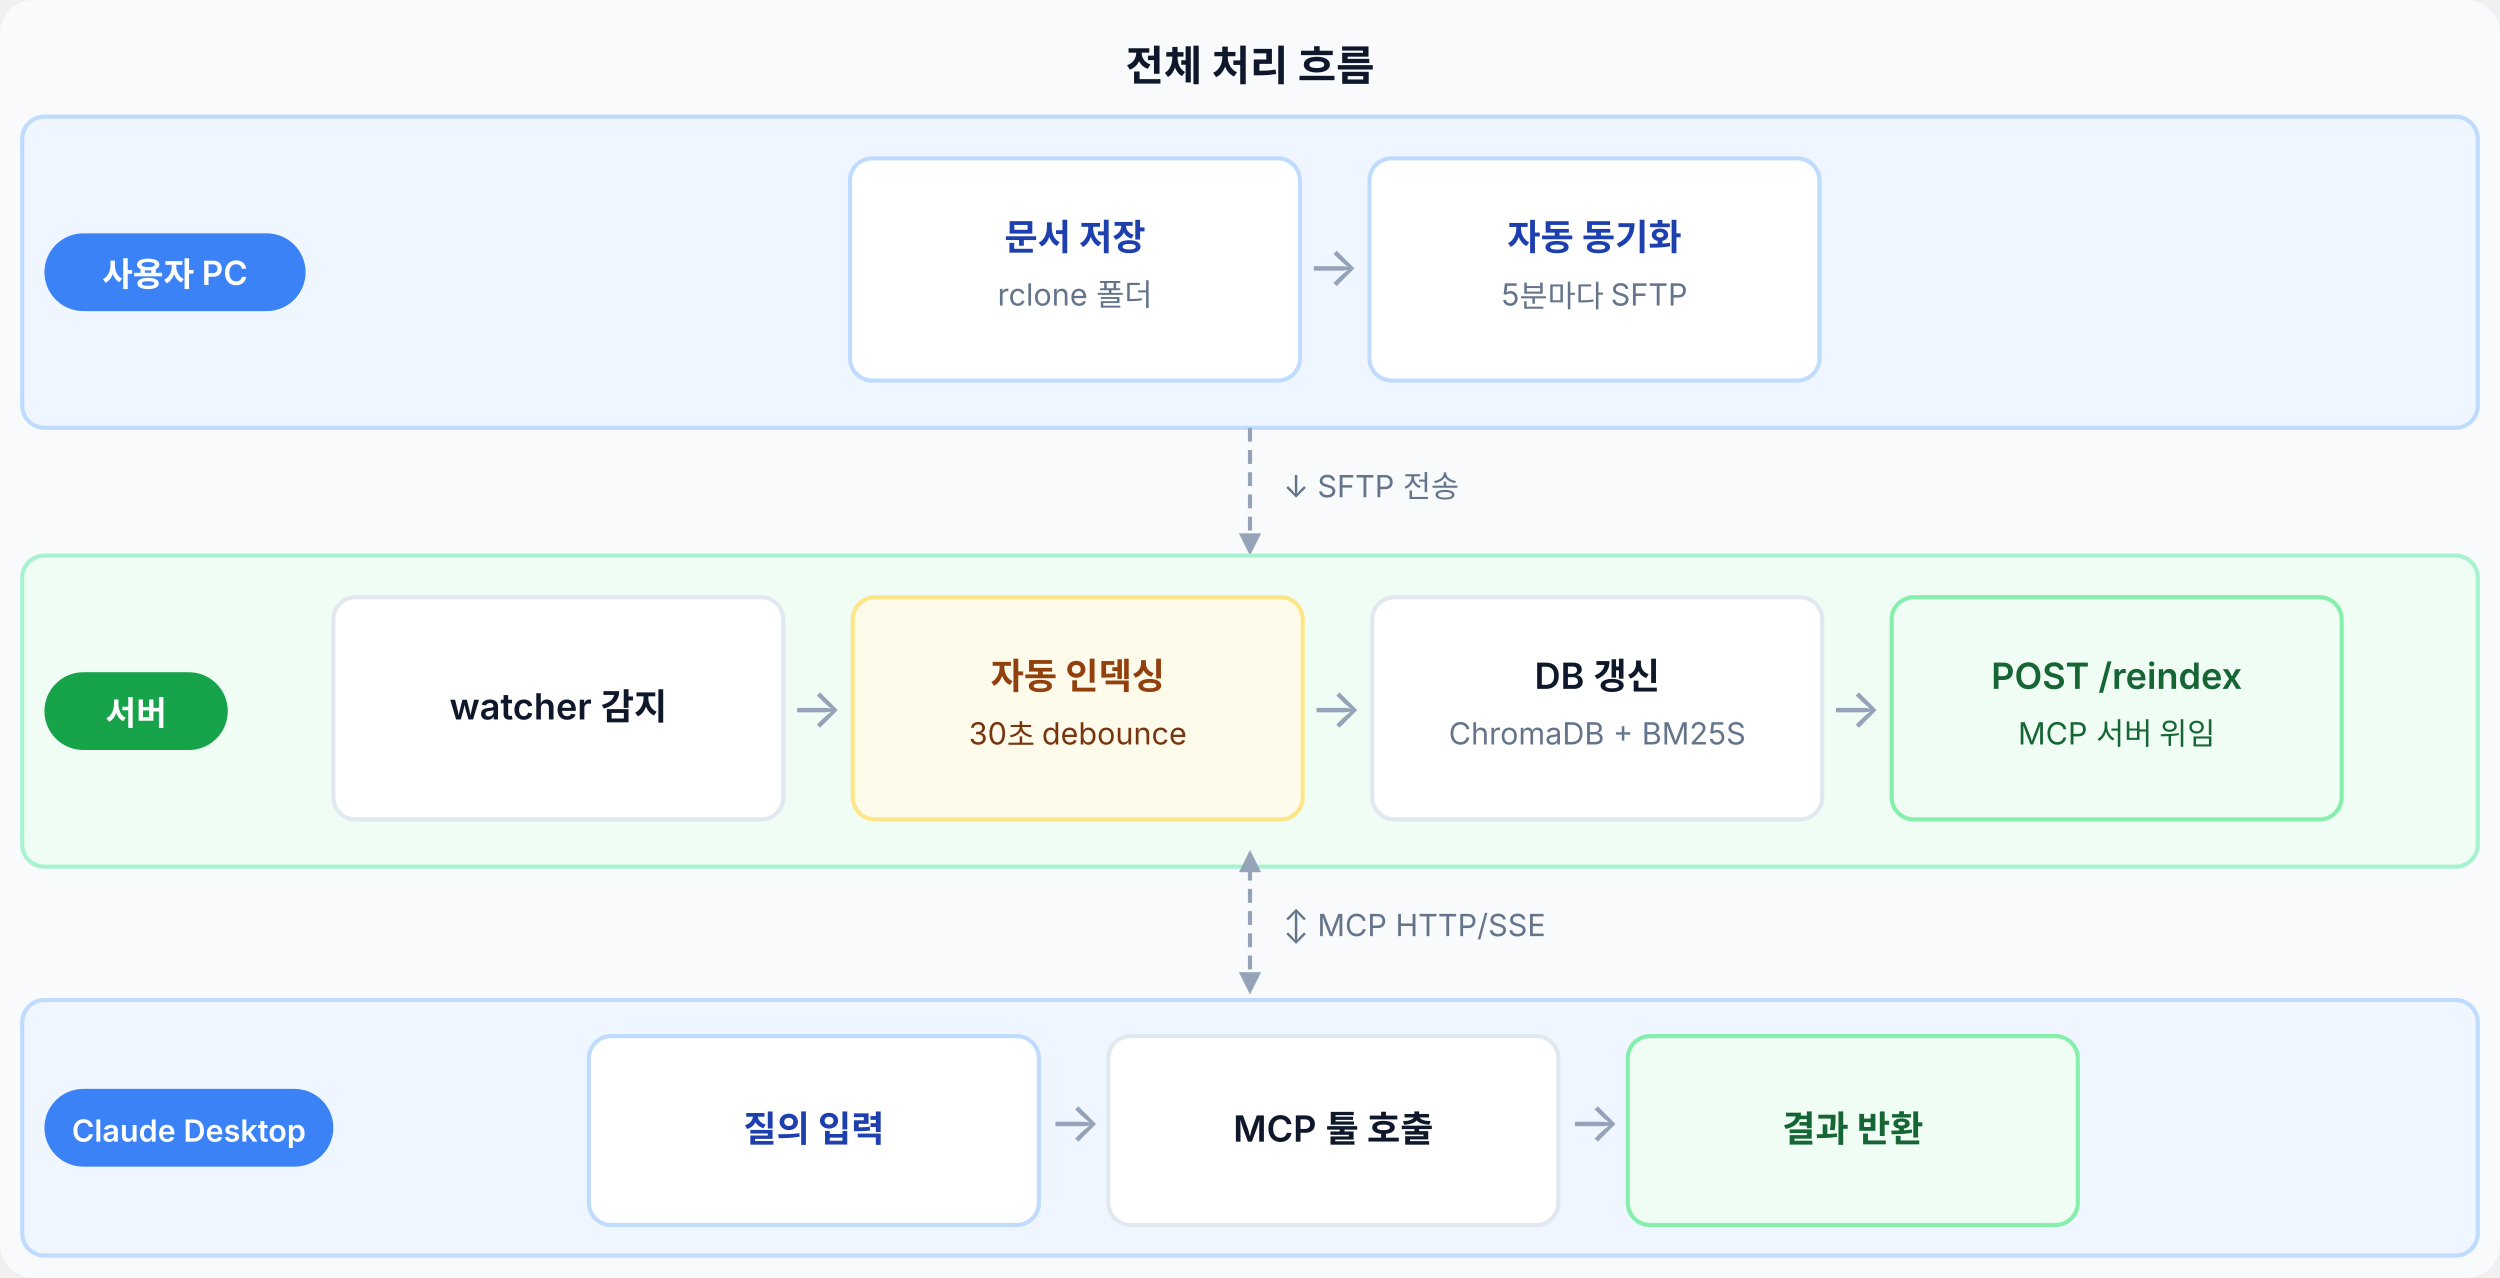
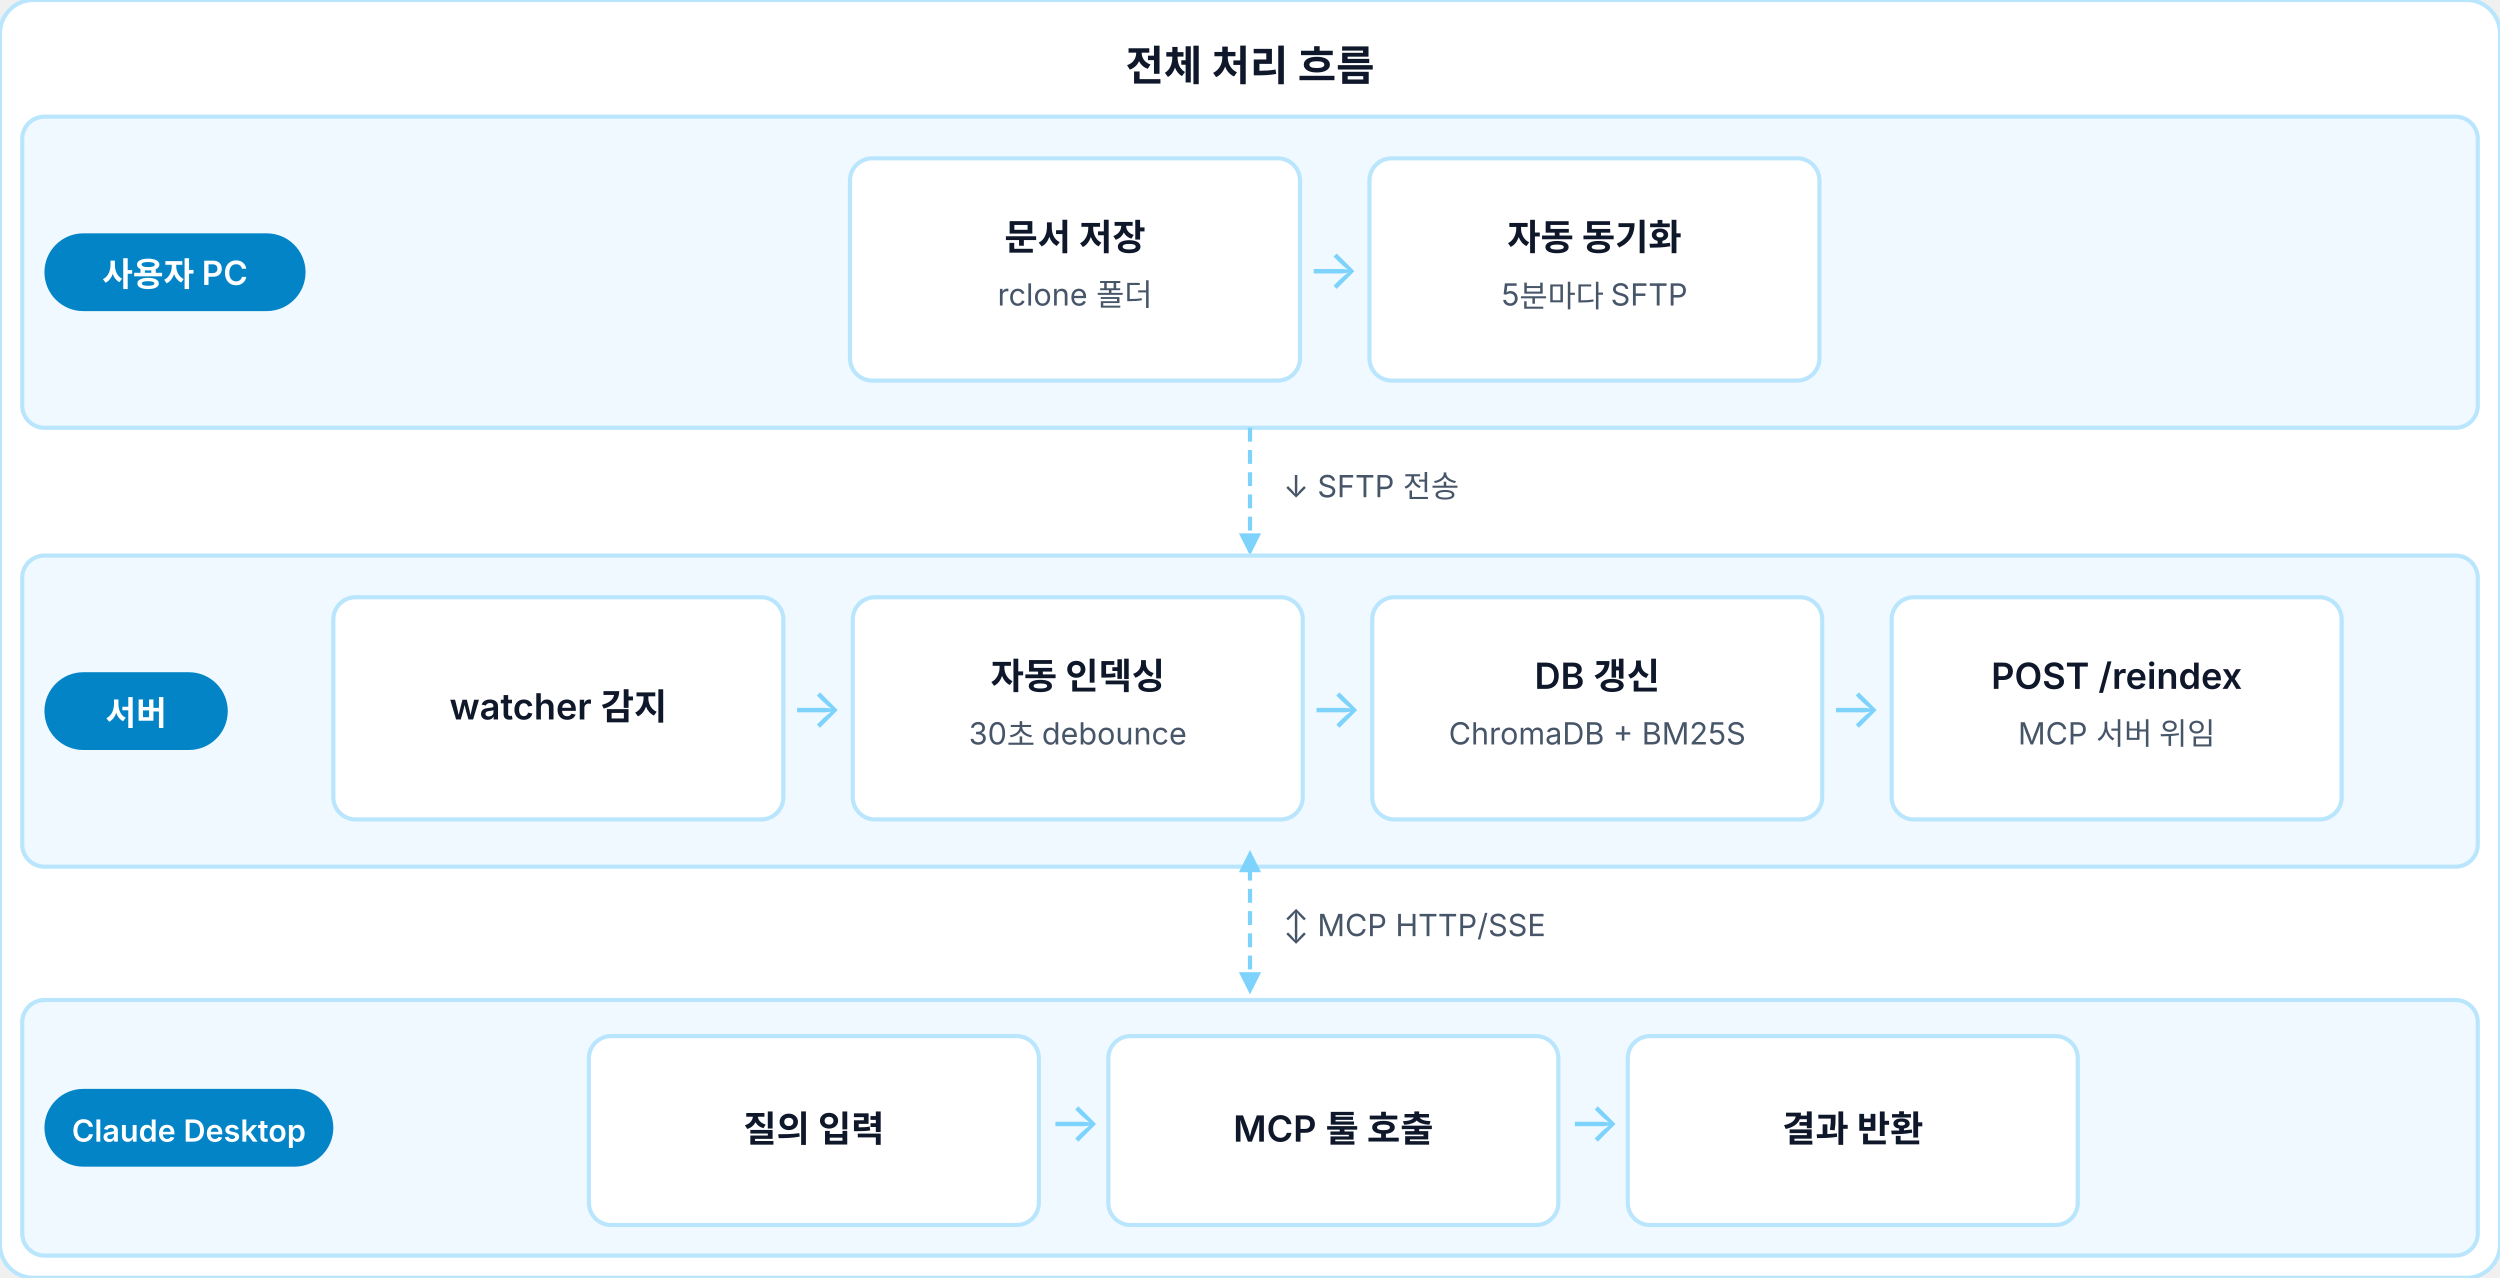
<svg xmlns="http://www.w3.org/2000/svg" width="900" height="460" viewBox="0 0 900 460">
  <defs>
    <style>text { font-family: -apple-system, BlinkMacSystemFont, 'Segoe UI', 'Noto Sans KR', sans-serif; }</style>
  </defs>
-   <rect width="900" height="460" fill="#f8fafc" rx="12" />
+   <rect width="900" height="460" fill="#ffffff" rx="12" stroke="#bae6fd" stroke-width="1.5" />
  <text x="450" y="29" text-anchor="middle" font-size="15" font-weight="700" fill="#0f172a">전체 처리 흐름</text>
-   <rect x="8" y="42" width="884" height="112" fill="#eff6ff" rx="8" stroke="#bfdbfe" stroke-width="1.5" />
-   <rect x="16" y="84" width="94" height="28" fill="#3b82f6" rx="14" />
-   <text x="63" y="103" text-anchor="middle" font-size="12" font-weight="600" fill="white">사용자 PC</text>
-   <rect x="306" y="57" width="162" height="80" fill="white" rx="8" stroke="#bfdbfe" stroke-width="1.5" />
-   <text x="387" y="90" text-anchor="middle" font-size="13" font-weight="600" fill="#1e40af">문서 저장</text>
-   <text x="387" y="110" text-anchor="middle" font-size="11" fill="#64748b">rclone 폴더</text>
-   <text x="480" y="103" text-anchor="middle" font-size="20" fill="#94a3b8">→</text>
-   <rect x="493" y="57" width="162" height="80" fill="white" rx="8" stroke="#bfdbfe" stroke-width="1.5" />
-   <text x="574" y="90" text-anchor="middle" font-size="13" font-weight="600" fill="#1e40af">자동 동기화</text>
-   <text x="574" y="110" text-anchor="middle" font-size="11" fill="#64748b">5분마다 SFTP</text>
-   <line x1="450" y1="154" x2="450" y2="196" stroke="#94a3b8" stroke-width="1.5" stroke-dasharray="5,3" />
-   <polygon points="446,192 450,200 454,192" fill="#94a3b8" />
-   <text x="462" y="179" font-size="11" fill="#64748b">↓ SFTP 전송</text>
-   <rect x="8" y="200" width="884" height="112" fill="#f0fdf4" rx="8" stroke="#a7f3d0" stroke-width="1.5" />
-   <rect x="16" y="242" width="66" height="28" fill="#16a34a" rx="14" />
-   <text x="49" y="261" text-anchor="middle" font-size="12" font-weight="600" fill="white">서버</text>
-   <rect x="120" y="215" width="162" height="80" fill="white" rx="8" stroke="#e2e8f0" stroke-width="1.5" />
+   <rect x="8" y="42" width="884" height="112" fill="#f0f9ff" rx="8" stroke="#bae6fd" stroke-width="1.5" />
+   <rect x="16" y="84" width="94" height="28" fill="#0284c7" rx="14" />
+   <text x="63" y="103" text-anchor="middle" font-size="12" font-weight="600" fill="#ffffff">사용자 PC</text>
+   <rect x="306" y="57" width="162" height="80" fill="#ffffff" rx="8" stroke="#bae6fd" stroke-width="1.5" />
+   <text x="387" y="90" text-anchor="middle" font-size="13" font-weight="600" fill="#0f172a">문서 저장</text>
+   <text x="387" y="110" text-anchor="middle" font-size="11" fill="#475569">rclone 폴더</text>
+   <text x="480" y="104" text-anchor="middle" font-size="20" fill="#7dd3fc">→</text>
+   <rect x="493" y="57" width="162" height="80" fill="#ffffff" rx="8" stroke="#bae6fd" stroke-width="1.5" />
+   <text x="574" y="90" text-anchor="middle" font-size="13" font-weight="600" fill="#0f172a">자동 동기화</text>
+   <text x="574" y="110" text-anchor="middle" font-size="11" fill="#475569">5분마다 SFTP</text>
+   <line x1="450" y1="154" x2="450" y2="196" stroke="#7dd3fc" stroke-width="1.5" stroke-dasharray="5,3" />
+   <polygon points="446,192 450,200 454,192" fill="#7dd3fc" />
+   <text x="462" y="179" font-size="11" fill="#475569">↓ SFTP 전송</text>
+   <rect x="8" y="200" width="884" height="112" fill="#f0f9ff" rx="8" stroke="#bae6fd" stroke-width="1.5" />
+   <rect x="16" y="242" width="66" height="28" fill="#0284c7" rx="14" />
+   <text x="49" y="261" text-anchor="middle" font-size="12" font-weight="600" fill="#ffffff">서버</text>
+   <rect x="120" y="215" width="162" height="80" fill="#ffffff" rx="8" stroke="#bae6fd" stroke-width="1.5" />
  <text x="201" y="259" text-anchor="middle" font-size="13" font-weight="600" fill="#0f172a">watcher 감지</text>
-   <text x="294" y="262" text-anchor="middle" font-size="20" fill="#94a3b8">→</text>
-   <rect x="307" y="215" width="162" height="80" fill="#fffbeb" rx="8" stroke="#fde68a" stroke-width="1.5" />
-   <text x="388" y="248" text-anchor="middle" font-size="13" font-weight="600" fill="#92400e">자동 인덱싱</text>
-   <text x="388" y="268" text-anchor="middle" font-size="11" fill="#78350f">30초 debounce</text>
-   <text x="481" y="262" text-anchor="middle" font-size="20" fill="#94a3b8">→</text>
-   <rect x="494" y="215" width="162" height="80" fill="white" rx="8" stroke="#e2e8f0" stroke-width="1.5" />
+   <text x="294" y="262" text-anchor="middle" font-size="20" fill="#7dd3fc">→</text>
+   <rect x="307" y="215" width="162" height="80" fill="#ffffff" rx="8" stroke="#bae6fd" stroke-width="1.5" />
+   <text x="388" y="248" text-anchor="middle" font-size="13" font-weight="600" fill="#0f172a">자동 인덱싱</text>
+   <text x="388" y="268" text-anchor="middle" font-size="11" fill="#475569">30초 debounce</text>
+   <text x="481" y="262" text-anchor="middle" font-size="20" fill="#7dd3fc">→</text>
+   <rect x="494" y="215" width="162" height="80" fill="#ffffff" rx="8" stroke="#bae6fd" stroke-width="1.5" />
  <text x="575" y="248" text-anchor="middle" font-size="13" font-weight="600" fill="#0f172a">DB 갱신</text>
-   <text x="575" y="268" text-anchor="middle" font-size="11" fill="#64748b">ChromaDB + BM25S</text>
-   <text x="668" y="262" text-anchor="middle" font-size="20" fill="#94a3b8">→</text>
-   <rect x="681" y="215" width="162" height="80" fill="#f0fdf4" rx="8" stroke="#86efac" stroke-width="1.5" />
-   <text x="762" y="248" text-anchor="middle" font-size="13" font-weight="600" fill="#166534">POST /reindex</text>
-   <text x="762" y="268" text-anchor="middle" font-size="11" fill="#166534">MCP 서버 위임</text>
-   <line x1="450" y1="312" x2="450" y2="354" stroke="#94a3b8" stroke-width="1.5" stroke-dasharray="5,3" />
-   <polygon points="446,314 450,306 454,314" fill="#94a3b8" />
-   <polygon points="446,350 450,358 454,350" fill="#94a3b8" />
-   <text x="462" y="337" font-size="11" fill="#64748b">↕ MCP HTTP/SSE</text>
-   <rect x="8" y="360" width="884" height="92" fill="#eff6ff" rx="8" stroke="#bfdbfe" stroke-width="1.5" />
-   <rect x="16" y="392" width="104" height="28" fill="#3b82f6" rx="14" />
-   <text x="68" y="411" text-anchor="middle" font-size="11" font-weight="600" fill="white">Claude Desktop</text>
-   <rect x="212" y="373" width="162" height="68" fill="white" rx="8" stroke="#bfdbfe" stroke-width="1.5" />
-   <text x="293" y="411" text-anchor="middle" font-size="13" font-weight="600" fill="#1e40af">질의 입력</text>
-   <text x="387" y="411" text-anchor="middle" font-size="20" fill="#94a3b8">→</text>
-   <rect x="399" y="373" width="162" height="68" fill="white" rx="8" stroke="#e2e8f0" stroke-width="1.5" />
+   <text x="575" y="268" text-anchor="middle" font-size="11" fill="#475569">ChromaDB + BM25S</text>
+   <text x="668" y="262" text-anchor="middle" font-size="20" fill="#7dd3fc">→</text>
+   <rect x="681" y="215" width="162" height="80" fill="#ffffff" rx="8" stroke="#bae6fd" stroke-width="1.5" />
+   <text x="762" y="248" text-anchor="middle" font-size="13" font-weight="600" fill="#0f172a">POST /reindex</text>
+   <text x="762" y="268" text-anchor="middle" font-size="11" fill="#475569">MCP 서버 위임</text>
+   <line x1="450" y1="312" x2="450" y2="354" stroke="#7dd3fc" stroke-width="1.5" stroke-dasharray="5,3" />
+   <polygon points="446,314 450,306 454,314" fill="#7dd3fc" />
+   <polygon points="446,350 450,358 454,350" fill="#7dd3fc" />
+   <text x="462" y="337" font-size="11" fill="#475569">↕ MCP HTTP/SSE</text>
+   <rect x="8" y="360" width="884" height="92" fill="#f0f9ff" rx="8" stroke="#bae6fd" stroke-width="1.5" />
+   <rect x="16" y="392" width="104" height="28" fill="#0284c7" rx="14" />
+   <text x="68" y="411" text-anchor="middle" font-size="11" font-weight="600" fill="#ffffff">Claude Desktop</text>
+   <rect x="212" y="373" width="162" height="68" fill="#ffffff" rx="8" stroke="#bae6fd" stroke-width="1.5" />
+   <text x="293" y="411" text-anchor="middle" font-size="13" font-weight="600" fill="#0f172a">질의 입력</text>
+   <text x="387" y="411" text-anchor="middle" font-size="20" fill="#7dd3fc">→</text>
+   <rect x="399" y="373" width="162" height="68" fill="#ffffff" rx="8" stroke="#bae6fd" stroke-width="1.5" />
  <text x="480" y="411" text-anchor="middle" font-size="13" font-weight="600" fill="#0f172a">MCP 툴 호출</text>
-   <text x="574" y="411" text-anchor="middle" font-size="20" fill="#94a3b8">→</text>
-   <rect x="586" y="373" width="162" height="68" fill="#f0fdf4" rx="8" stroke="#86efac" stroke-width="1.5" />
-   <text x="667" y="411" text-anchor="middle" font-size="13" font-weight="600" fill="#166534">결과 반환</text>
+   <text x="574" y="411" text-anchor="middle" font-size="20" fill="#7dd3fc">→</text>
+   <rect x="586" y="373" width="162" height="68" fill="#ffffff" rx="8" stroke="#bae6fd" stroke-width="1.5" />
+   <text x="667" y="411" text-anchor="middle" font-size="13" font-weight="600" fill="#0f172a">결과 반환</text>
</svg>
